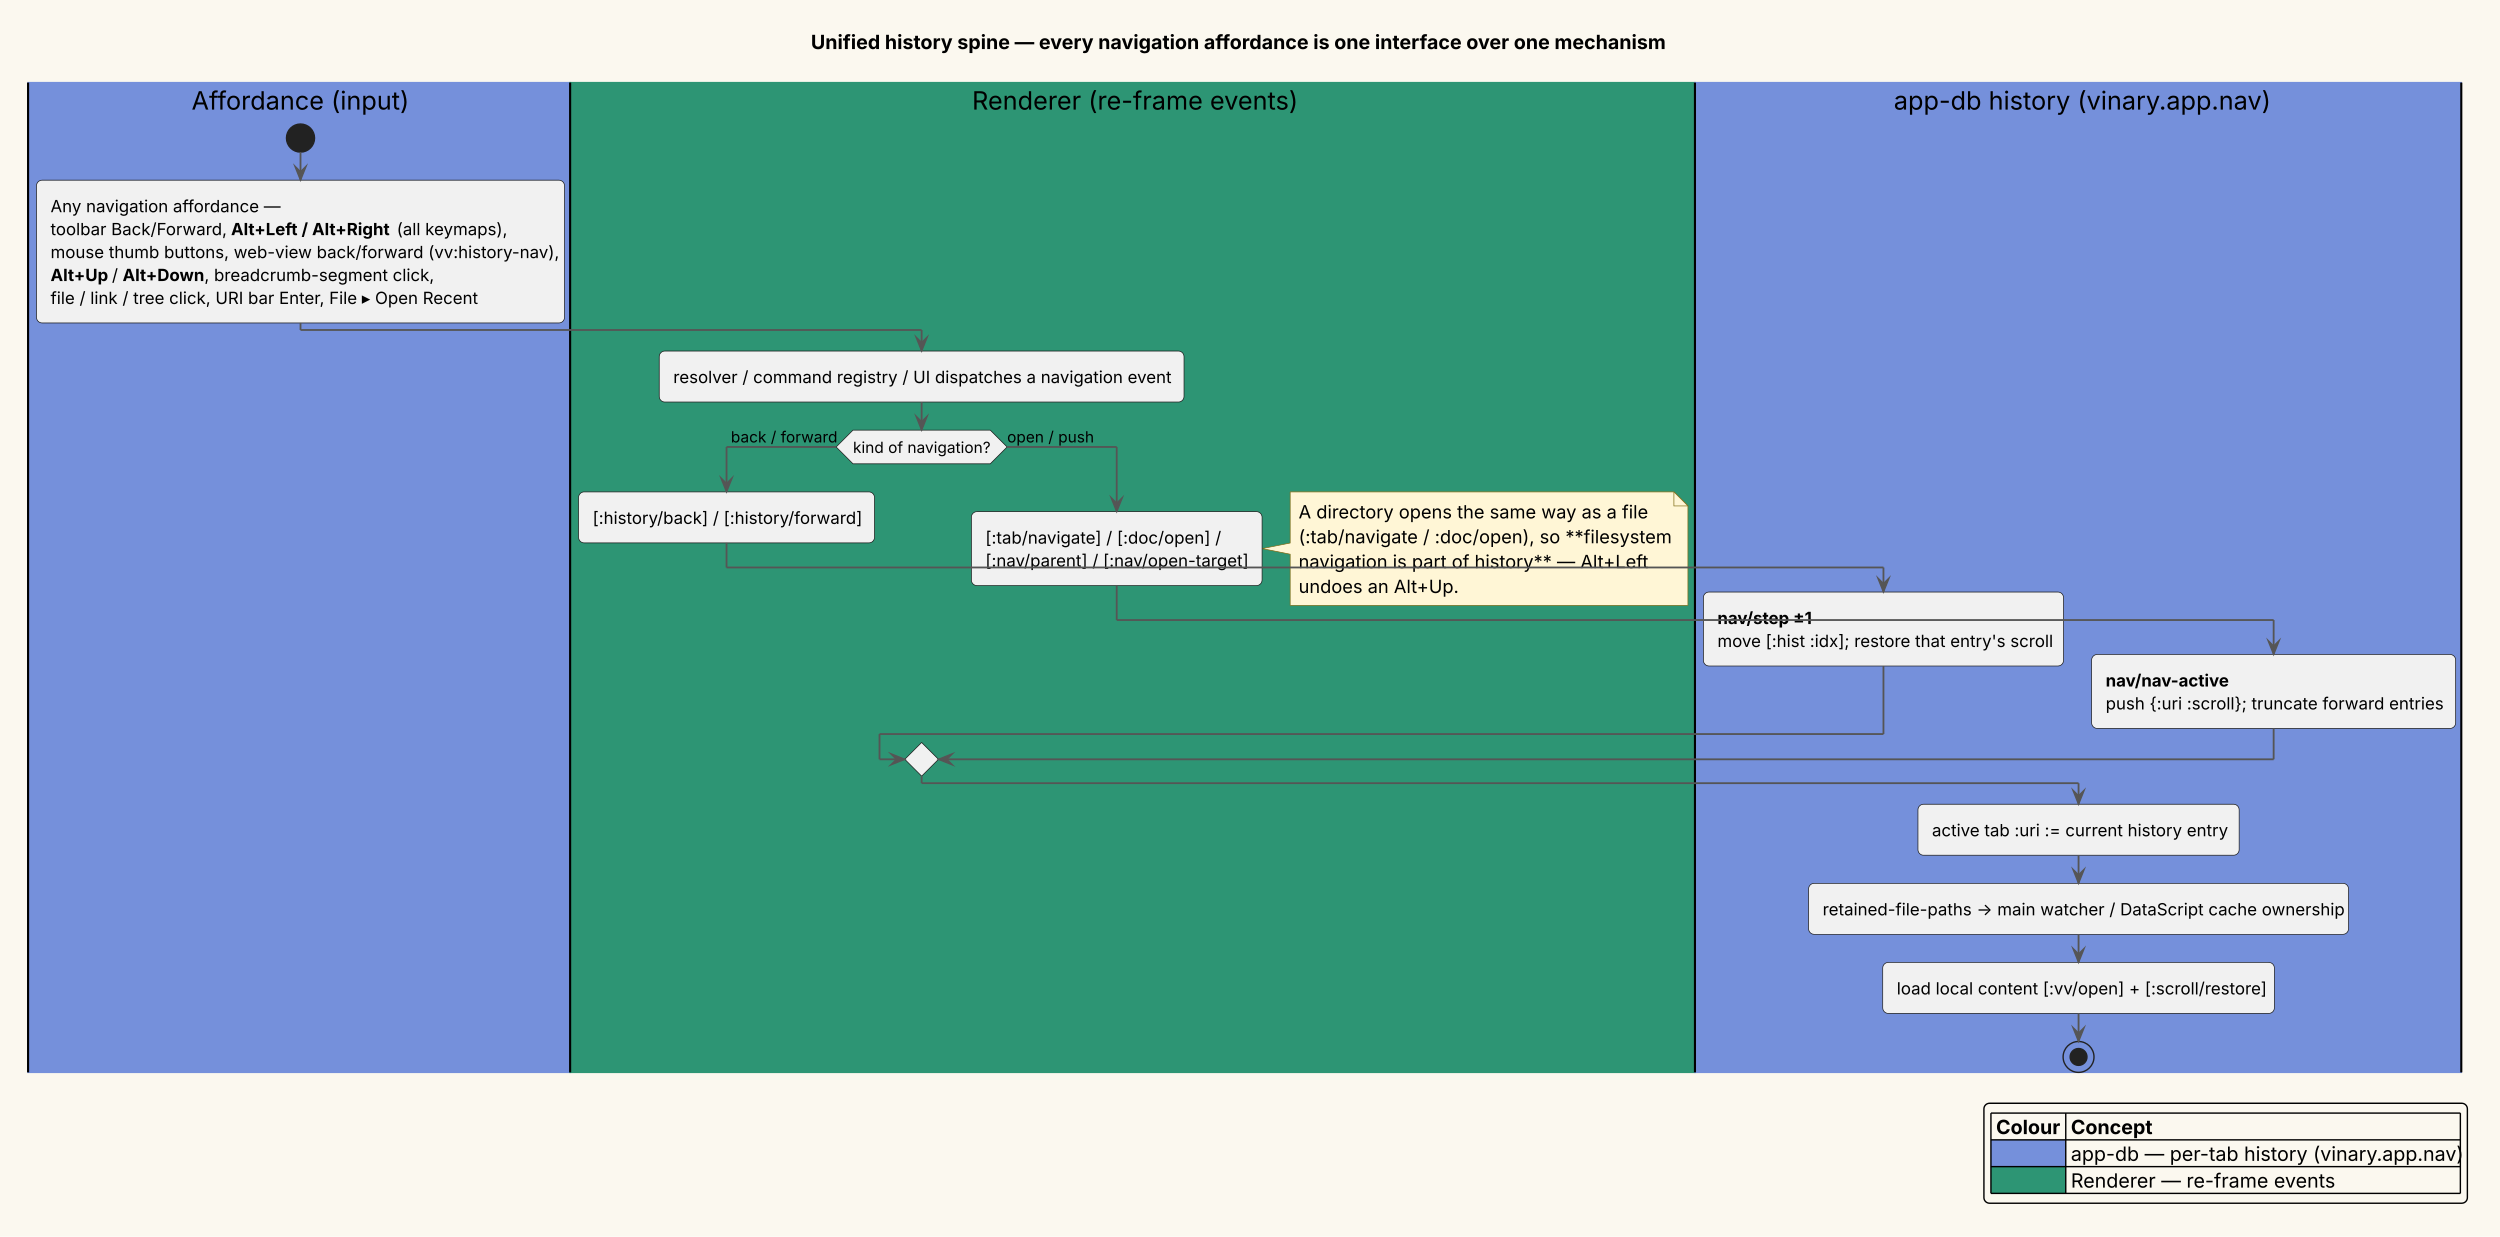
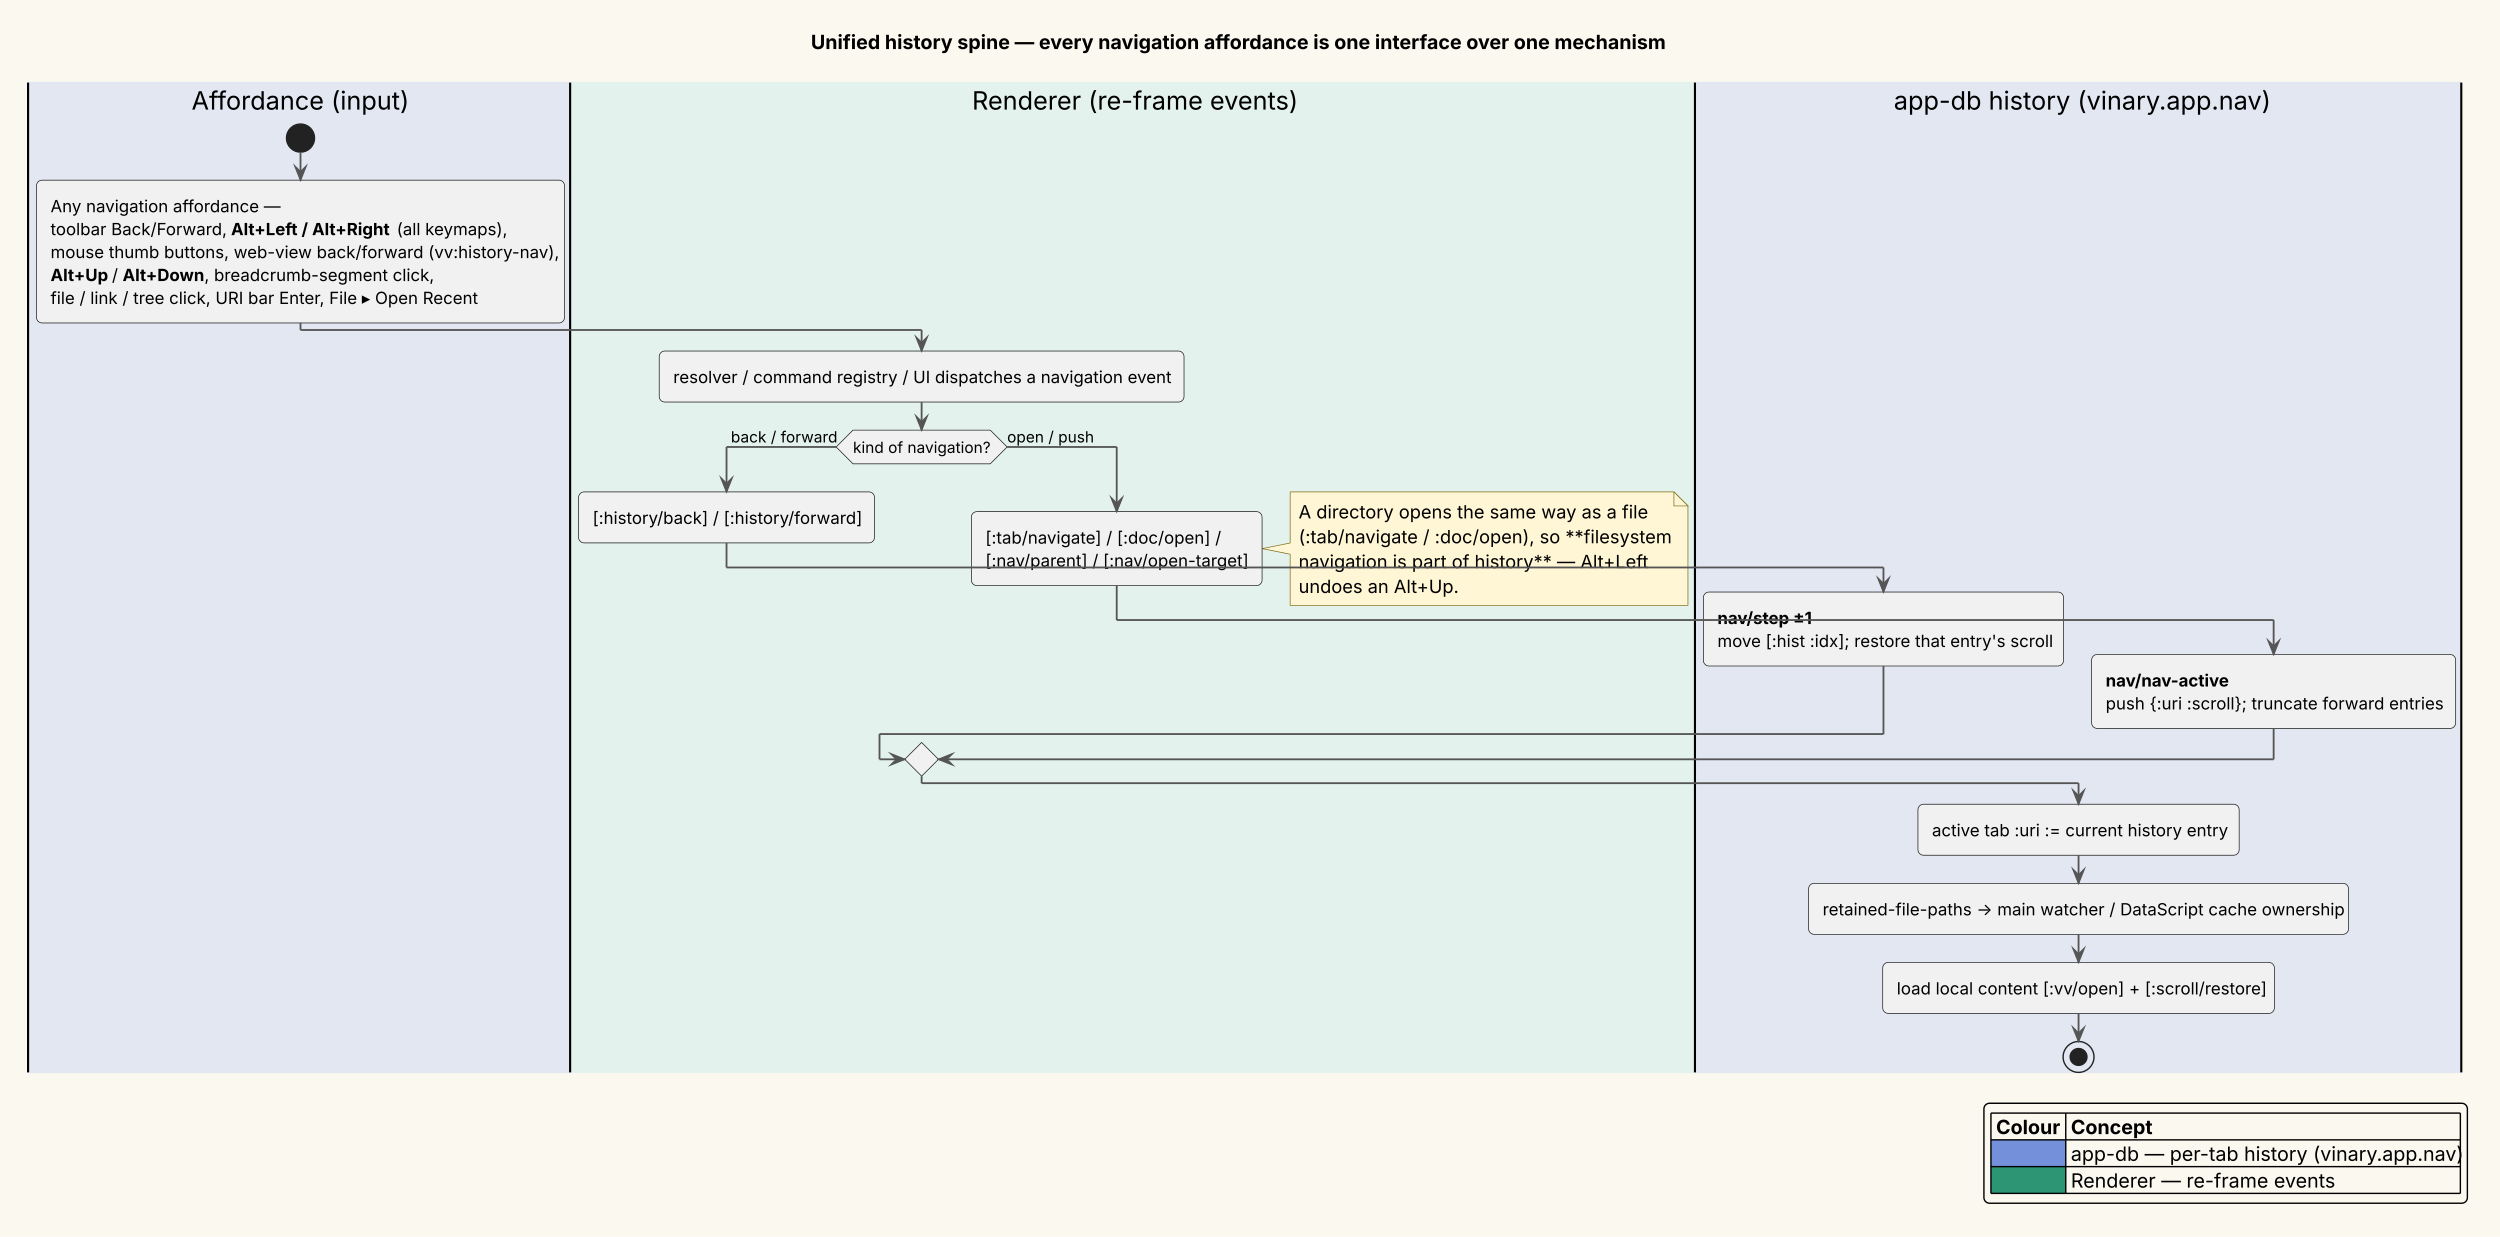
<svg xmlns="http://www.w3.org/2000/svg" contentStyleType="text/css" data-diagram-type="ACTIVITY" height="881px" preserveAspectRatio="none" style="width:1781px;height:881px;background:#FBF8EF;" version="1.1" viewBox="0 0 1781 881" width="1781px" zoomAndPan="magnify">
  <defs />
  <g>
    <rect fill="#FBF8EF" height="881" style="stroke:none;stroke-width:1;" width="1781" x="0" y="0" />
    <g class="title" data-source-line="7">
      <text fill="#000000" font-family="'Inter, Helvetica, sans-serif'" font-size="14" font-weight="700" lengthAdjust="spacing" textLength="624.426" x="577.668" y="34.966">Unified history spine — every navigation affordance is one interface over one mechanism</text>
    </g>
    <rect fill="none" height="24.516" style="stroke:none;stroke-width:1;" width="1734.762" x="20" y="58.842" />
-     <rect fill="#7590DB" height="705.125" style="stroke:#7590DB;stroke-width:1;" width="386.163" x="20" y="58.842" />
+     <rect fill="#E3E7F2" height="705.125" style="stroke:#E3E7F2;stroke-width:1;" width="386.163" x="20" y="58.842" />
    <ellipse cx="214.081" cy="98.358" fill="#222222" rx="10" ry="10" style="stroke:#222222;stroke-width:1;" />
    <rect fill="#F1F1F1" height="101.721" rx="4" ry="4" style="stroke:#181818;stroke-width:0.5;" width="376.163" x="26" y="128.358" />
    <text fill="#000000" font-family="'Inter, Helvetica, sans-serif'" font-size="12" lengthAdjust="spacing" textLength="163.381" x="36" y="151.186">Any navigation affordance —</text>
    <text fill="#000000" font-family="'Inter, Helvetica, sans-serif'" font-size="12" lengthAdjust="spacing" textLength="125.461" x="36" y="167.53">toolbar Back/Forward,</text>
    <text fill="#000000" font-family="'Inter, Helvetica, sans-serif'" font-size="12" font-weight="700" lengthAdjust="spacing" textLength="114.901" x="164.581" y="167.53">Alt+Left / Alt+Right</text>
    <text fill="#000000" font-family="'Inter, Helvetica, sans-serif'" font-size="12" lengthAdjust="spacing" textLength="76.837" x="282.602" y="167.53">(all keymaps),</text>
    <text fill="#000000" font-family="'Inter, Helvetica, sans-serif'" font-size="12" lengthAdjust="spacing" textLength="356.163" x="36" y="183.874">mouse thumb buttons, web-view back/forward (vv:history-nav),</text>
    <text fill="#000000" font-family="'Inter, Helvetica, sans-serif'" font-size="12" font-weight="700" lengthAdjust="spacing" textLength="40.608" x="36" y="200.218">Alt+Up</text>
    <text fill="#000000" font-family="'Inter, Helvetica, sans-serif'" font-size="12" lengthAdjust="spacing" textLength="4.464" x="79.728" y="200.218">/</text>
    <text fill="#000000" font-family="'Inter, Helvetica, sans-serif'" font-size="12" font-weight="700" lengthAdjust="spacing" textLength="58.308" x="87.312" y="200.218">Alt+Down</text>
    <text fill="#000000" font-family="'Inter, Helvetica, sans-serif'" font-size="12" lengthAdjust="spacing" textLength="160.237" x="145.621" y="200.218">, breadcrumb-segment click,</text>
    <text fill="#000000" font-family="'Inter, Helvetica, sans-serif'" font-size="12" lengthAdjust="spacing" textLength="301.022" x="36" y="216.562">file / link / tree click, URI bar Enter, File ▸ Open Recent</text>
    <line style="stroke:#000000;stroke-width:1.5;" x1="20" x2="20" y1="58.842" y2="763.967" />
-     <rect fill="#2D9574" height="705.125" style="stroke:#2D9574;stroke-width:1;" width="801.324" x="406.163" y="58.842" />
+     <rect fill="#E3F2ED" height="705.125" style="stroke:#E3F2ED;stroke-width:1;" width="801.324" x="406.163" y="58.842" />
    <rect fill="#F1F1F1" height="36.344" rx="4" ry="4" style="stroke:#181818;stroke-width:0.5;" width="373.871" x="469.63" y="250.078" />
    <text fill="#000000" font-family="'Inter, Helvetica, sans-serif'" font-size="12" lengthAdjust="spacing" textLength="353.871" x="479.63" y="272.906">resolver / command registry / UI dispatches a navigation event</text>
    <polygon fill="#F1F1F1" points="607.665,306.422,705.465,306.422,717.465,318.422,705.465,330.422,607.665,330.422,595.665,318.422,607.665,306.422" style="stroke:#181818;stroke-width:0.5;stroke-linejoin:miter;stroke-miterlimit:10;" />
    <text fill="#000000" font-family="'Inter, Helvetica, sans-serif'" font-size="11" lengthAdjust="spacing" textLength="97.8" x="607.665" y="322.69">kind of navigation?</text>
    <text fill="#000000" font-family="'Inter, Helvetica, sans-serif'" font-size="11" lengthAdjust="spacing" textLength="75.008" x="520.656" y="315.199">back / forward</text>
    <text fill="#000000" font-family="'Inter, Helvetica, sans-serif'" font-size="11" lengthAdjust="spacing" textLength="61.864" x="717.465" y="315.199">open / push</text>
    <rect fill="#F1F1F1" height="36.344" rx="4" ry="4" style="stroke:#181818;stroke-width:0.5;" width="210.837" x="412.163" y="350.422" />
    <text fill="#000000" font-family="'Inter, Helvetica, sans-serif'" font-size="12" lengthAdjust="spacing" textLength="190.837" x="422.163" y="373.25">[:history/back] / [:history/forward]</text>
    <path d="M919.107,350.422 L919.107,386.834 L899.107,390.834 L919.107,394.834 L919.107,431.247 A0,0 0 0 0 919.107,431.247 L1202.487,431.247 A0,0 0 0 0 1202.487,431.247 L1202.487,360.422 L1192.487,350.422 L919.107,350.422 A0,0 0 0 0 919.107,350.422" fill="#FFF6D6" style="stroke:#7F6B14;stroke-width:0.5;" />
    <path d="M1192.487,350.422 L1192.487,360.422 L1202.487,360.422 L1192.487,350.422" fill="#FFF6D6" style="stroke:#7F6B14;stroke-width:0.5;" />
    <text fill="#000000" font-family="'Inter, Helvetica, sans-serif'" font-size="13" lengthAdjust="spacing" textLength="244.179" x="925.107" y="369.319">A directory opens the same way as a file</text>
    <text fill="#000000" font-family="'Inter, Helvetica, sans-serif'" font-size="13" lengthAdjust="spacing" textLength="262.379" x="925.107" y="387.025">(:tab/navigate / :doc/open), so **filesystem</text>
    <text fill="#000000" font-family="'Inter, Helvetica, sans-serif'" font-size="13" lengthAdjust="spacing" textLength="248.664" x="925.107" y="404.731">navigation is part of history** — Alt+Left</text>
    <text fill="#000000" font-family="'Inter, Helvetica, sans-serif'" font-size="13" lengthAdjust="spacing" textLength="112.346" x="925.107" y="422.438">undoes an Alt+Up.</text>
    <rect fill="#F1F1F1" height="52.688" rx="4" ry="4" style="stroke:#181818;stroke-width:0.5;" width="207.117" x="691.99" y="364.49" />
    <text fill="#000000" font-family="'Inter, Helvetica, sans-serif'" font-size="12" lengthAdjust="spacing" textLength="165.661" x="701.99" y="387.318">[:tab/navigate] / [:doc/open] /</text>
    <text fill="#000000" font-family="'Inter, Helvetica, sans-serif'" font-size="12" lengthAdjust="spacing" textLength="187.117" x="701.99" y="403.663">[:nav/parent] / [:nav/open-target]</text>
    <polygon fill="#F1F1F1" points="656.565,528.935,668.565,540.935,656.565,552.935,644.565,540.935,656.565,528.935" style="stroke:#181818;stroke-width:0.5;stroke-linejoin:miter;stroke-miterlimit:10;" />
    <line style="stroke:#000000;stroke-width:1.5;" x1="406.163" x2="406.163" y1="58.842" y2="763.967" />
-     <rect fill="#7590DB" height="705.125" style="stroke:#7590DB;stroke-width:1;" width="545.935" x="1207.487" y="58.842" />
+     <rect fill="#E3E7F2" height="705.125" style="stroke:#E3E7F2;stroke-width:1;" width="545.935" x="1207.487" y="58.842" />
    <rect fill="#F1F1F1" height="52.688" rx="4" ry="4" style="stroke:#181818;stroke-width:0.5;" width="256.582" x="1213.487" y="421.767" />
    <text fill="#000000" font-family="'Inter, Helvetica, sans-serif'" font-size="12" font-weight="700" lengthAdjust="spacing" textLength="69.648" x="1223.487" y="444.595">nav/step ±1</text>
    <text fill="#000000" font-family="'Inter, Helvetica, sans-serif'" font-size="12" lengthAdjust="spacing" textLength="236.582" x="1223.487" y="460.939">move [:hist :idx]; restore that entry's scroll</text>
    <rect fill="#F1F1F1" height="52.688" rx="4" ry="4" style="stroke:#181818;stroke-width:0.5;" width="259.354" x="1490.069" y="466.247" />
    <text fill="#000000" font-family="'Inter, Helvetica, sans-serif'" font-size="12" font-weight="700" lengthAdjust="spacing" textLength="88.693" x="1500.069" y="489.075">nav/nav-active</text>
    <text fill="#000000" font-family="'Inter, Helvetica, sans-serif'" font-size="12" lengthAdjust="spacing" textLength="239.354" x="1500.069" y="505.419">push {:uri :scroll}; truncate forward entries</text>
    <rect fill="#F1F1F1" height="36.344" rx="4" ry="4" style="stroke:#181818;stroke-width:0.5;" width="228.838" x="1366.343" y="572.935" />
    <text fill="#000000" font-family="'Inter, Helvetica, sans-serif'" font-size="12" lengthAdjust="spacing" textLength="208.838" x="1376.343" y="595.763">active tab :uri := current history entry</text>
    <rect fill="#F1F1F1" height="36.344" rx="4" ry="4" style="stroke:#181818;stroke-width:0.5;" width="384.669" x="1288.427" y="629.279" />
    <text fill="#000000" font-family="'Inter, Helvetica, sans-serif'" font-size="12" lengthAdjust="spacing" textLength="364.669" x="1298.427" y="652.107">retained-file-paths → main watcher / DataScript cache ownership</text>
    <rect fill="#F1F1F1" height="36.344" rx="4" ry="4" style="stroke:#181818;stroke-width:0.5;" width="279.034" x="1341.245" y="685.623" />
    <text fill="#000000" font-family="'Inter, Helvetica, sans-serif'" font-size="12" lengthAdjust="spacing" textLength="259.034" x="1351.245" y="708.451">load local content [:vv/open] + [:scroll/restore]</text>
    <ellipse cx="1480.762" cy="752.967" fill="none" rx="11" ry="11" style="stroke:#222222;stroke-width:1;" />
    <ellipse cx="1480.762" cy="752.967" fill="#222222" rx="6" ry="6" style="stroke:#222222;stroke-width:1;" />
    <line style="stroke:#000000;stroke-width:1.5;" x1="1207.487" x2="1207.487" y1="58.842" y2="763.967" />
    <line style="stroke:#000000;stroke-width:1.5;" x1="1753.422" x2="1753.422" y1="58.842" y2="763.967" />
    <line style="stroke:#555555;stroke-width:1.3;" x1="214.081" x2="214.081" y1="108.358" y2="128.358" />
    <polygon fill="#555555" points="210.081,118.358,214.081,128.358,218.081,118.358,214.081,122.358" style="stroke:#555555;stroke-width:1;stroke-linejoin:miter;stroke-miterlimit:10;" />
    <line style="stroke:#555555;stroke-width:1.3;" x1="595.665" x2="517.581" y1="318.422" y2="318.422" />
    <line style="stroke:#555555;stroke-width:1.3;" x1="517.581" x2="517.581" y1="318.422" y2="350.422" />
    <polygon fill="#555555" points="513.581,340.422,517.581,350.422,521.581,340.422,517.581,344.422" style="stroke:#555555;stroke-width:1;stroke-linejoin:miter;stroke-miterlimit:10;" />
    <line style="stroke:#555555;stroke-width:1.3;" x1="717.465" x2="795.549" y1="318.422" y2="318.422" />
    <line style="stroke:#555555;stroke-width:1.3;" x1="795.549" x2="795.549" y1="318.422" y2="364.49" />
    <polygon fill="#555555" points="791.549,354.49,795.549,364.49,799.549,354.49,795.549,358.49" style="stroke:#555555;stroke-width:1;stroke-linejoin:miter;stroke-miterlimit:10;" />
    <line style="stroke:#555555;stroke-width:1.3;" x1="656.565" x2="656.565" y1="286.422" y2="306.422" />
    <polygon fill="#555555" points="652.565,296.422,656.565,306.422,660.565,296.422,656.565,300.422" style="stroke:#555555;stroke-width:1;stroke-linejoin:miter;stroke-miterlimit:10;" />
    <line style="stroke:#555555;stroke-width:1.3;" x1="1480.762" x2="1480.762" y1="609.279" y2="629.279" />
    <polygon fill="#555555" points="1476.762,619.279,1480.762,629.279,1484.762,619.279,1480.762,623.279" style="stroke:#555555;stroke-width:1;stroke-linejoin:miter;stroke-miterlimit:10;" />
    <line style="stroke:#555555;stroke-width:1.3;" x1="1480.762" x2="1480.762" y1="665.623" y2="685.623" />
    <polygon fill="#555555" points="1476.762,675.623,1480.762,685.623,1484.762,675.623,1480.762,679.623" style="stroke:#555555;stroke-width:1;stroke-linejoin:miter;stroke-miterlimit:10;" />
    <line style="stroke:#555555;stroke-width:1.3;" x1="1480.762" x2="1480.762" y1="721.967" y2="741.967" />
    <polygon fill="#555555" points="1476.762,731.967,1480.762,741.967,1484.762,731.967,1480.762,735.967" style="stroke:#555555;stroke-width:1;stroke-linejoin:miter;stroke-miterlimit:10;" />
    <line style="stroke:#555555;stroke-width:1.3;" x1="214.081" x2="214.081" y1="230.078" y2="235.078" />
    <line style="stroke:#555555;stroke-width:1.3;" x1="214.081" x2="656.565" y1="235.078" y2="235.078" />
    <line style="stroke:#555555;stroke-width:1.3;" x1="656.565" x2="656.565" y1="235.078" y2="250.078" />
    <polygon fill="#555555" points="652.565,240.078,656.565,250.078,660.565,240.078,656.565,244.078" style="stroke:#555555;stroke-width:1;stroke-linejoin:miter;stroke-miterlimit:10;" />
    <line style="stroke:#555555;stroke-width:1.3;" x1="517.581" x2="517.581" y1="386.767" y2="404.267" />
    <line style="stroke:#555555;stroke-width:1.3;" x1="517.581" x2="1341.778" y1="404.267" y2="404.267" />
    <line style="stroke:#555555;stroke-width:1.3;" x1="1341.778" x2="1341.778" y1="404.267" y2="421.767" />
    <polygon fill="#555555" points="1337.778,411.767,1341.778,421.767,1345.778,411.767,1341.778,415.767" style="stroke:#555555;stroke-width:1;stroke-linejoin:miter;stroke-miterlimit:10;" />
    <line style="stroke:#555555;stroke-width:1.3;" x1="795.549" x2="795.549" y1="417.179" y2="441.712" />
    <line style="stroke:#555555;stroke-width:1.3;" x1="795.549" x2="1619.745" y1="441.712" y2="441.712" />
    <line style="stroke:#555555;stroke-width:1.3;" x1="1619.745" x2="1619.745" y1="441.712" y2="466.247" />
    <polygon fill="#555555" points="1615.745,456.247,1619.745,466.247,1623.745,456.247,1619.745,460.247" style="stroke:#555555;stroke-width:1;stroke-linejoin:miter;stroke-miterlimit:10;" />
    <line style="stroke:#555555;stroke-width:1.3;" x1="1341.778" x2="1341.778" y1="474.455" y2="522.935" />
    <line style="stroke:#555555;stroke-width:1.3;" x1="1341.778" x2="626.565" y1="522.935" y2="522.935" />
    <line style="stroke:#555555;stroke-width:1.3;" x1="626.565" x2="626.565" y1="522.935" y2="540.935" />
    <line style="stroke:#555555;stroke-width:1.3;" x1="626.565" x2="644.565" y1="540.935" y2="540.935" />
    <polygon fill="#555555" points="634.565,536.935,644.565,540.935,634.565,544.935,638.565,540.935" style="stroke:#555555;stroke-width:1;stroke-linejoin:miter;stroke-miterlimit:10;" />
    <line style="stroke:#555555;stroke-width:1.3;" x1="1619.745" x2="1619.745" y1="518.935" y2="540.935" />
    <line style="stroke:#555555;stroke-width:1.3;" x1="1619.745" x2="668.565" y1="540.935" y2="540.935" />
    <polygon fill="#555555" points="678.565,536.935,668.565,540.935,678.565,544.935,674.565,540.935" style="stroke:#555555;stroke-width:1;stroke-linejoin:miter;stroke-miterlimit:10;" />
    <line style="stroke:#555555;stroke-width:1.3;" x1="656.565" x2="656.565" y1="552.935" y2="557.935" />
    <line style="stroke:#555555;stroke-width:1.3;" x1="656.565" x2="1480.762" y1="557.935" y2="557.935" />
    <line style="stroke:#555555;stroke-width:1.3;" x1="1480.762" x2="1480.762" y1="557.935" y2="572.935" />
    <polygon fill="#555555" points="1476.762,562.935,1480.762,572.935,1484.762,562.935,1480.762,566.935" style="stroke:#555555;stroke-width:1;stroke-linejoin:miter;stroke-miterlimit:10;" />
    <text fill="#000000" font-family="'Inter, Helvetica, sans-serif'" font-size="18" lengthAdjust="spacing" textLength="153.233" x="136.465" y="78.084">Affordance (input)</text>
    <text fill="#000000" font-family="'Inter, Helvetica, sans-serif'" font-size="18" lengthAdjust="spacing" textLength="228.653" x="692.498" y="78.084">Renderer (re-frame events)</text>
    <text fill="#000000" font-family="'Inter, Helvetica, sans-serif'" font-size="18" lengthAdjust="spacing" textLength="262.6" x="1349.154" y="78.084">app-db history (vinary.app.nav)</text>
    <g class="legend" data-source-line="41">
      <rect fill="none" height="71.204" rx="4" ry="4" style="stroke:#000000;stroke-width:1;" width="344.417" x="1413.345" y="785.967" />
      <text fill="#000000" font-family="'Inter, Helvetica, sans-serif'" font-size="14" font-weight="700" lengthAdjust="spacing" textLength="46.018" x="1421.986" y="807.933">Colour</text>
      <text fill="#000000" font-family="'Inter, Helvetica, sans-serif'" font-size="14" font-weight="700" lengthAdjust="spacing" textLength="57.344" x="1475.283" y="807.933">Concept</text>
      <rect fill="#7590DB" height="19.068" style="stroke:none;stroke-width:1;" width="53.298" x="1418.345" y="812.035" />
-       <text fill="#000000" font-family="'Inter, Helvetica, sans-serif'" font-size="14" lengthAdjust="spacing" textLength="3.64" x="1418.345" y="827.001"> </text>
+       <text fill="#000000" font-family="'Inter, Helvetica, sans-serif'" font-size="14" lengthAdjust="spacing" textLength="14.56" x="1418.345" y="827.001">    </text>
      <text fill="#000000" font-family="'Inter, Helvetica, sans-serif'" font-size="14" lengthAdjust="spacing" textLength="273.839" x="1475.283" y="827.001">app-db — per-tab history (vinary.app.nav)</text>
      <rect fill="#2D9574" height="19.068" style="stroke:none;stroke-width:1;" width="53.298" x="1418.345" y="831.103" />
-       <text fill="#000000" font-family="'Inter, Helvetica, sans-serif'" font-size="14" lengthAdjust="spacing" textLength="3.64" x="1418.345" y="846.069"> </text>
+       <text fill="#000000" font-family="'Inter, Helvetica, sans-serif'" font-size="14" lengthAdjust="spacing" textLength="14.56" x="1418.345" y="846.069">    </text>
      <text fill="#000000" font-family="'Inter, Helvetica, sans-serif'" font-size="14" lengthAdjust="spacing" textLength="187.081" x="1475.283" y="846.069">Renderer — re-frame events</text>
      <line style="stroke:#000000;stroke-width:1;" x1="1418.345" x2="1752.762" y1="792.967" y2="792.967" />
      <line style="stroke:#000000;stroke-width:1;" x1="1418.345" x2="1752.762" y1="812.035" y2="812.035" />
      <line style="stroke:#000000;stroke-width:1;" x1="1418.345" x2="1752.762" y1="831.103" y2="831.103" />
      <line style="stroke:#000000;stroke-width:1;" x1="1418.345" x2="1752.762" y1="850.171" y2="850.171" />
      <line style="stroke:#000000;stroke-width:1;" x1="1418.345" x2="1418.345" y1="792.967" y2="850.171" />
      <line style="stroke:#000000;stroke-width:1;" x1="1471.643" x2="1471.643" y1="792.967" y2="850.171" />
      <line style="stroke:#000000;stroke-width:1;" x1="1752.762" x2="1752.762" y1="792.967" y2="850.171" />
    </g>
  </g>
</svg>
